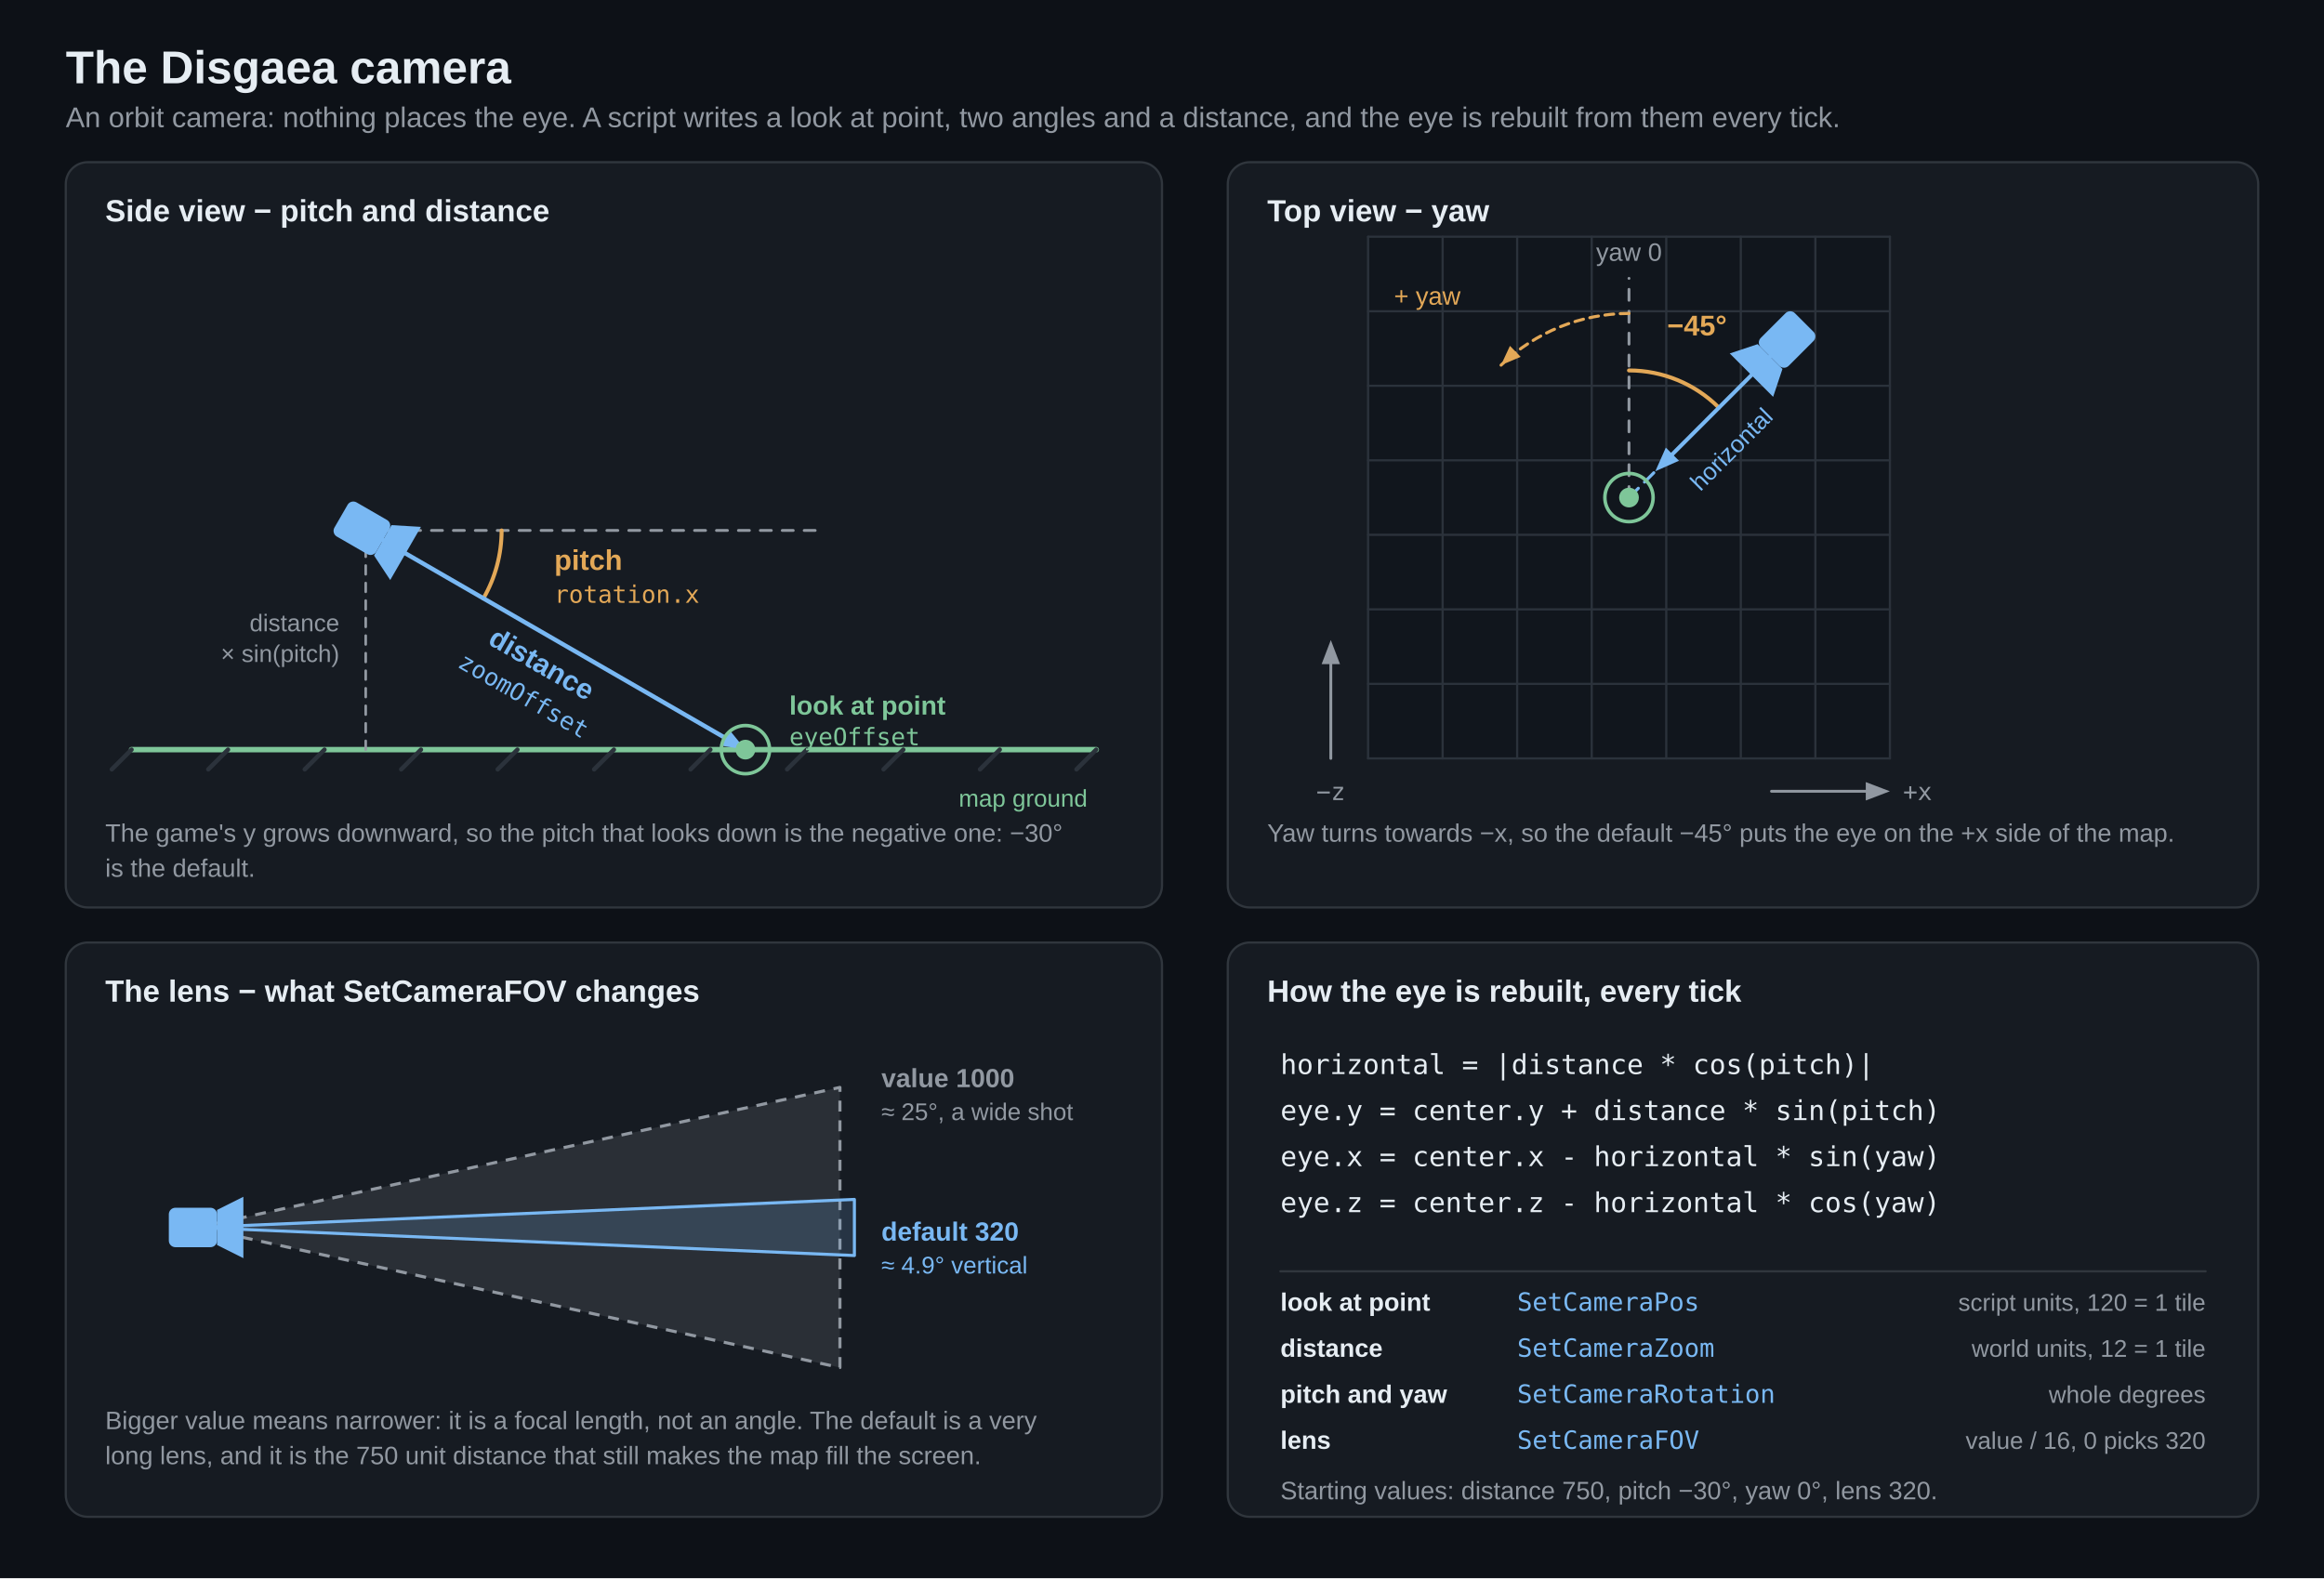
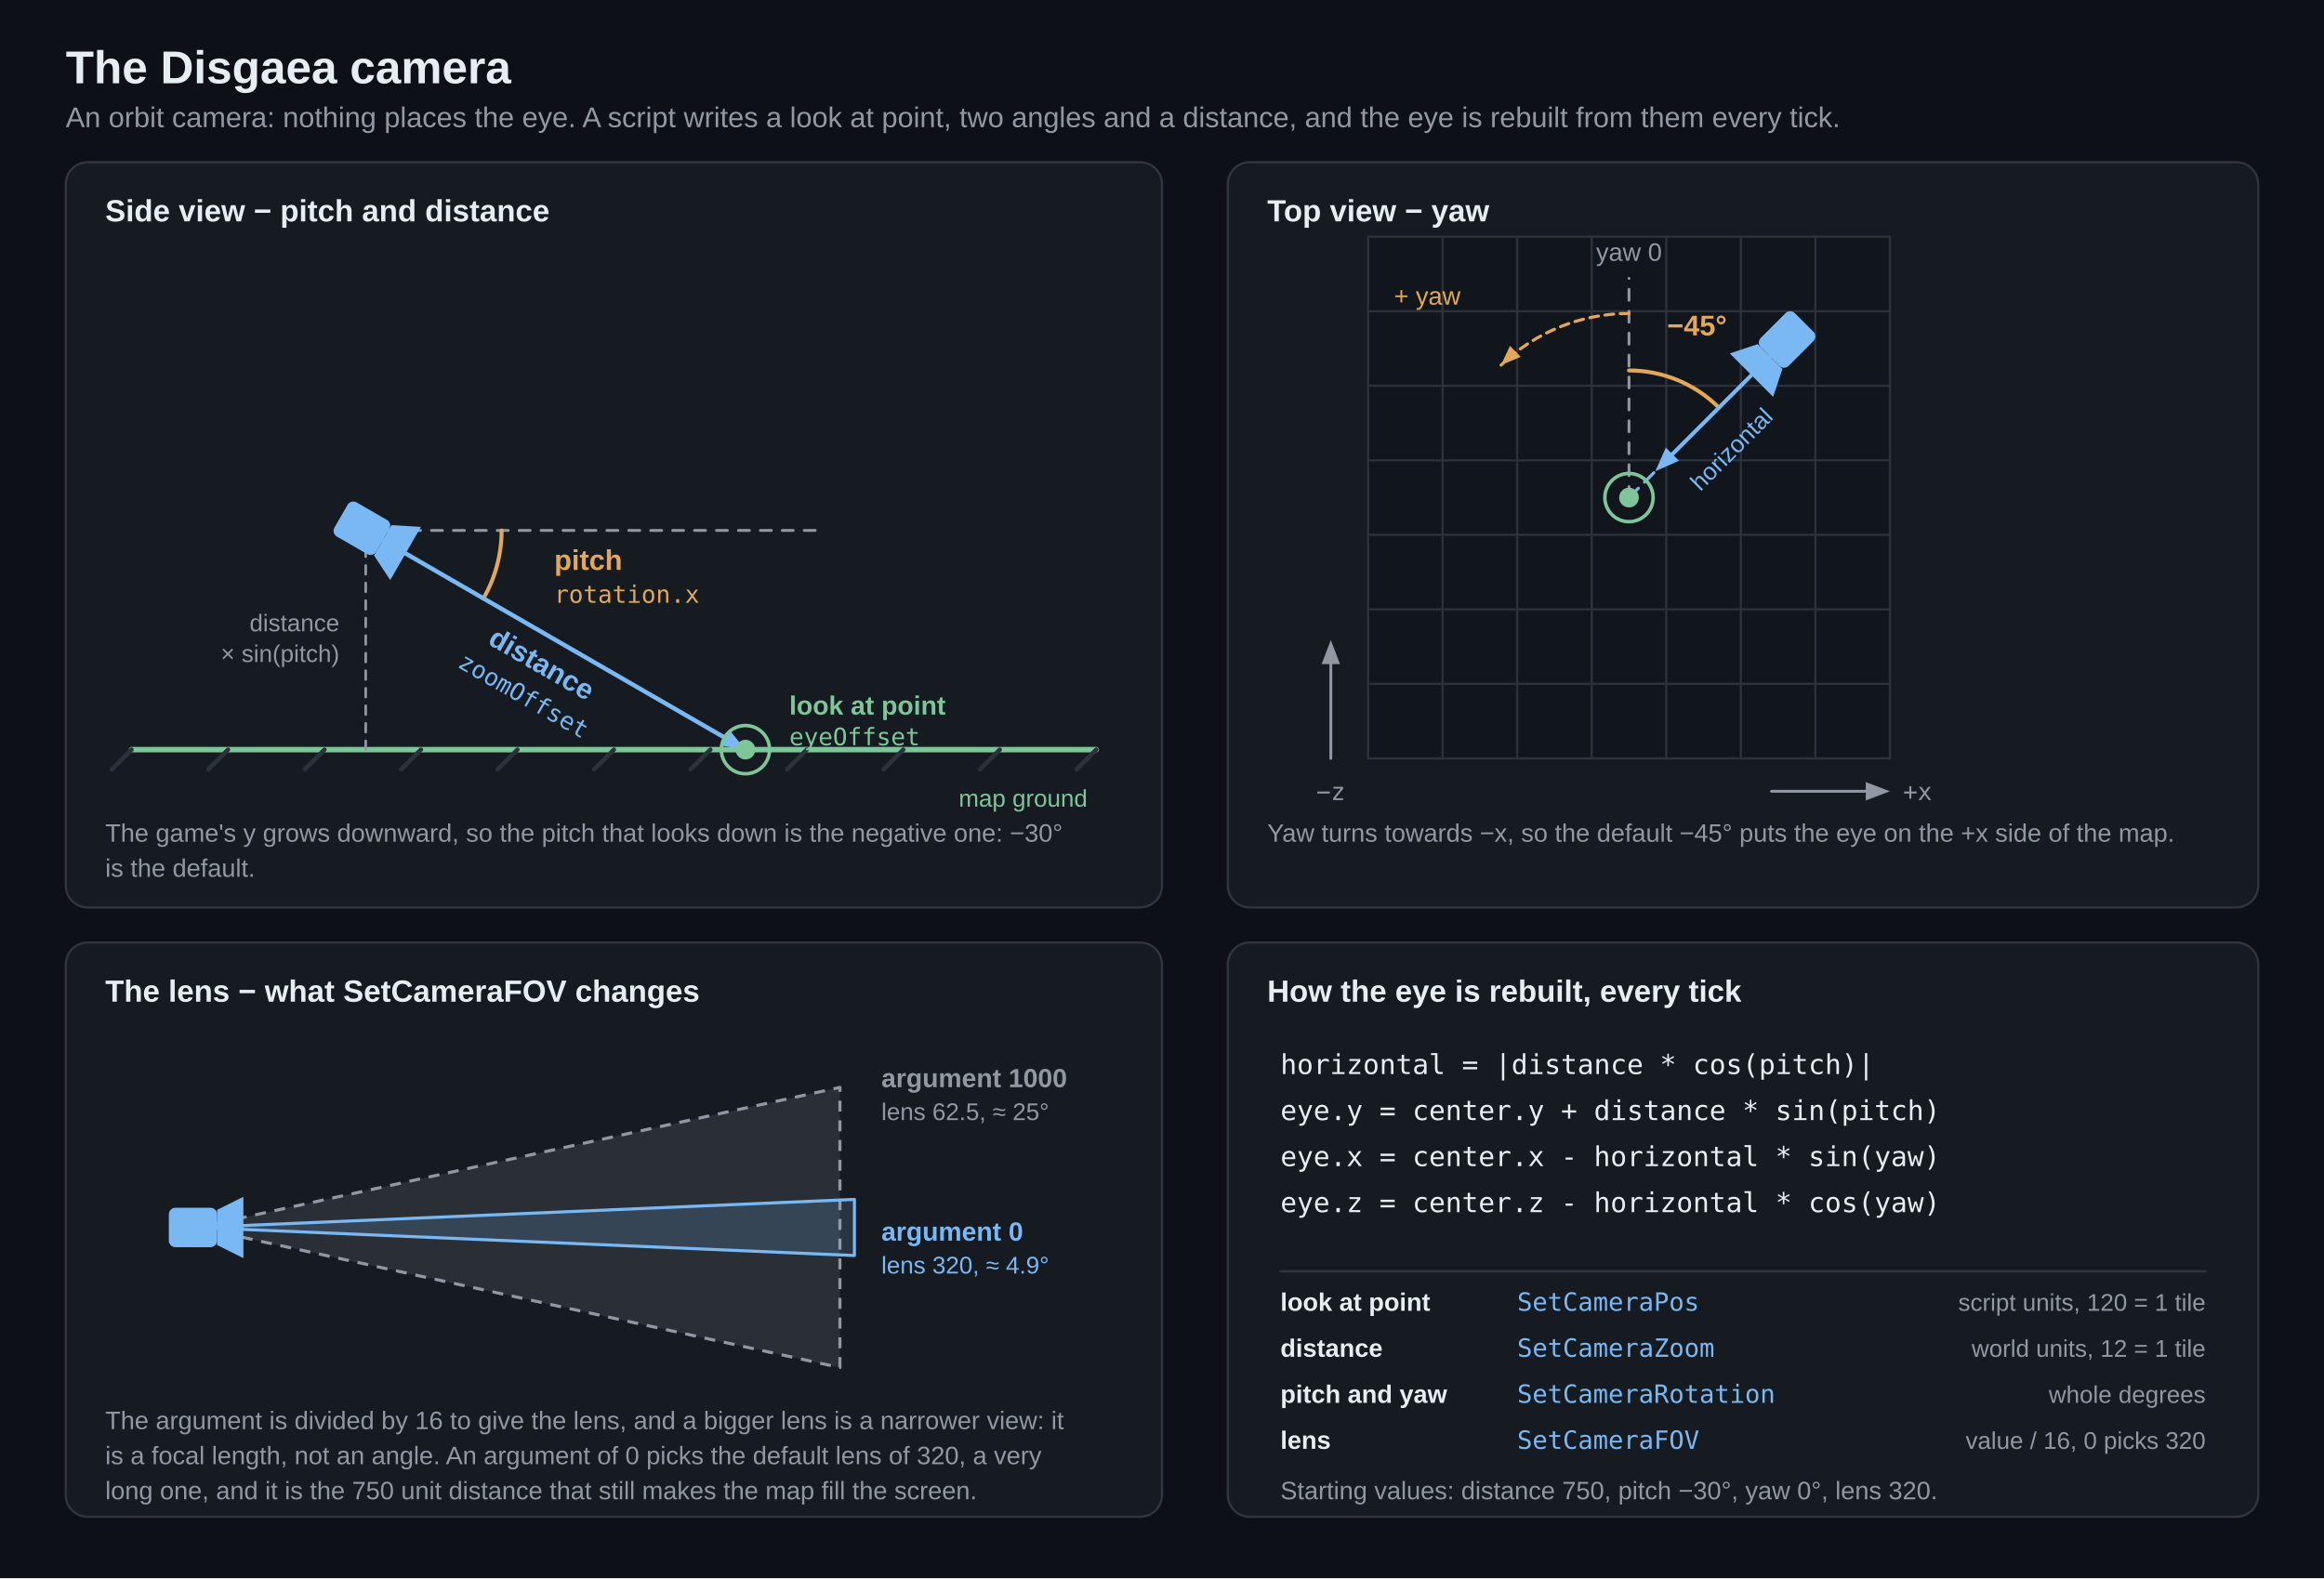
<svg xmlns="http://www.w3.org/2000/svg" width="1060" height="720" viewBox="0 0 1060 720">
  <rect width="1060" height="720" fill="#0d1117" />
  <text x="30.0" y="38.0" font-family="Segoe UI, Helvetica Neue, Arial, sans-serif" font-size="21" fill="#e6edf3" font-weight="bold" text-anchor="start">The Disgaea camera</text>
  <text x="30.0" y="58.0" font-family="Segoe UI, Helvetica Neue, Arial, sans-serif" font-size="13" fill="#9198a1" font-weight="normal" text-anchor="start">An orbit camera: nothing places the eye. A script writes a look at point, two angles and a distance, and the eye is rebuilt from them every tick.</text>
  <rect x="30.0" y="74.0" width="500.0" height="340.0" rx="10" fill="#161b22" stroke="#30363d" />
  <text x="48.0" y="101.0" font-family="Segoe UI, Helvetica Neue, Arial, sans-serif" font-size="14" fill="#e6edf3" font-weight="bold" text-anchor="start">Side view − pitch and distance</text>
  <line x1="60.0" y1="342.0" x2="500.0" y2="342.0" stroke="#7ec699" stroke-width="2.5" stroke-linecap="round" />
  <line x1="60.0" y1="342.0" x2="51.0" y2="351.0" stroke="#2b323b" stroke-width="2.0" stroke-linecap="round" />
  <line x1="104.0" y1="342.0" x2="95.0" y2="351.0" stroke="#2b323b" stroke-width="2.0" stroke-linecap="round" />
  <line x1="148.0" y1="342.0" x2="139.0" y2="351.0" stroke="#2b323b" stroke-width="2.0" stroke-linecap="round" />
  <line x1="192.0" y1="342.0" x2="183.0" y2="351.0" stroke="#2b323b" stroke-width="2.0" stroke-linecap="round" />
  <line x1="236.0" y1="342.0" x2="227.0" y2="351.0" stroke="#2b323b" stroke-width="2.0" stroke-linecap="round" />
  <line x1="280.0" y1="342.0" x2="271.0" y2="351.0" stroke="#2b323b" stroke-width="2.0" stroke-linecap="round" />
  <line x1="324.0" y1="342.0" x2="315.0" y2="351.0" stroke="#2b323b" stroke-width="2.0" stroke-linecap="round" />
  <line x1="368.0" y1="342.0" x2="359.0" y2="351.0" stroke="#2b323b" stroke-width="2.0" stroke-linecap="round" />
  <line x1="412.0" y1="342.0" x2="403.0" y2="351.0" stroke="#2b323b" stroke-width="2.0" stroke-linecap="round" />
  <line x1="456.0" y1="342.0" x2="447.0" y2="351.0" stroke="#2b323b" stroke-width="2.0" stroke-linecap="round" />
  <line x1="500.0" y1="342.0" x2="491.0" y2="351.0" stroke="#2b323b" stroke-width="2.0" stroke-linecap="round" />
  <text x="496.0" y="368.0" font-family="Segoe UI, Helvetica Neue, Arial, sans-serif" font-size="11" fill="#7ec699" font-weight="normal" text-anchor="end">map ground</text>
  <line x1="166.8" y1="242.0" x2="371.8" y2="242.0" stroke="#9198a1" stroke-width="1.3" stroke-linecap="round" stroke-dasharray="5 5" />
  <path d="M 228.79 242.00 A 62.00 62.00 0 0 1 220.49 273.00" fill="none" stroke="#e3a857" stroke-width="1.8" stroke-linecap="round" />
  <text x="252.8" y="260.0" font-family="Segoe UI, Helvetica Neue, Arial, sans-serif" font-size="13" fill="#e3a857" font-weight="bold" text-anchor="start">pitch</text>
  <text x="252.8" y="275.0" font-family="Consolas, DejaVu Sans Mono, Menlo, monospace" font-size="11" fill="#e3a857" font-weight="normal" text-anchor="start">rotation.x</text>
  <line x1="166.8" y1="242.0" x2="333.1" y2="338.0" stroke="#79b8f3" stroke-width="2.0" stroke-linecap="round" />
  <polygon points="340.0,342.0 328.4,340.1 332.6,332.9" fill="#79b8f3" />
  <text x="244.9" y="306.7" font-family="Segoe UI, Helvetica Neue, Arial, sans-serif" font-size="13" fill="#79b8f3" font-weight="bold" text-anchor="middle" transform="rotate(30.00 244.9 306.7)">distance</text>
  <text x="236.9" y="320.6" font-family="Consolas, DejaVu Sans Mono, Menlo, monospace" font-size="11" fill="#79b8f3" font-weight="normal" text-anchor="middle" transform="rotate(30.00 236.9 320.6)">zoomOffset</text>
  <line x1="166.8" y1="242.0" x2="166.8" y2="342.0" stroke="#9198a1" stroke-width="1.2" stroke-linecap="round" stroke-dasharray="4 4" />
  <line x1="160.8" y1="242.0" x2="172.8" y2="242.0" stroke="#9198a1" stroke-width="1.2" stroke-linecap="round" />
  <text x="154.8" y="288.0" font-family="Segoe UI, Helvetica Neue, Arial, sans-serif" font-size="11" fill="#9198a1" font-weight="normal" text-anchor="end">distance</text>
  <text x="154.8" y="302.0" font-family="Segoe UI, Helvetica Neue, Arial, sans-serif" font-size="11" fill="#9198a1" font-weight="normal" text-anchor="end">× sin(pitch)</text>
  <g transform="translate(166.8 242.0) rotate(30.00)">
    <rect x="-13" y="-9" width="22" height="18" rx="3" fill="#79b8f3" />
    <polygon points="9,-8 21,-14 21,14 9,8" fill="#79b8f3" />
  </g>
  <circle cx="340.0" cy="342.0" r="4.5" fill="#7ec699" />
  <circle cx="340.0" cy="342.0" r="11" fill="none" stroke="#7ec699" stroke-width="1.6" />
  <text x="360.0" y="326.0" font-family="Segoe UI, Helvetica Neue, Arial, sans-serif" font-size="12" fill="#7ec699" font-weight="bold" text-anchor="start">look at point</text>
  <text x="360.0" y="340.0" font-family="Consolas, DejaVu Sans Mono, Menlo, monospace" font-size="11" fill="#7ec699" font-weight="normal" text-anchor="start">eyeOffset</text>
  <text x="48.0" y="384.0" font-family="Segoe UI, Helvetica Neue, Arial, sans-serif" font-size="11.5" fill="#9198a1" font-weight="normal" text-anchor="start">The game's y grows downward, so the pitch that looks down is the negative one: −30°</text>
  <text x="48.0" y="400.0" font-family="Segoe UI, Helvetica Neue, Arial, sans-serif" font-size="11.5" fill="#9198a1" font-weight="normal" text-anchor="start">is the default.</text>
  <rect x="560.0" y="74.0" width="470.0" height="340.0" rx="10" fill="#161b22" stroke="#30363d" />
  <text x="578.0" y="101.0" font-family="Segoe UI, Helvetica Neue, Arial, sans-serif" font-size="14" fill="#e6edf3" font-weight="bold" text-anchor="start">Top view − yaw</text>
  <rect x="624" y="108" width="238" height="238" fill="#11161d" />
  <line x1="624.0" y1="108.0" x2="624.0" y2="346.0" stroke="#2b323b" stroke-width="1.0" stroke-linecap="round" />
  <line x1="624.0" y1="108.0" x2="862.0" y2="108.0" stroke="#2b323b" stroke-width="1.0" stroke-linecap="round" />
  <line x1="658.0" y1="108.0" x2="658.0" y2="346.0" stroke="#2b323b" stroke-width="1.0" stroke-linecap="round" />
  <line x1="624.0" y1="142.0" x2="862.0" y2="142.0" stroke="#2b323b" stroke-width="1.0" stroke-linecap="round" />
  <line x1="692.0" y1="108.0" x2="692.0" y2="346.0" stroke="#2b323b" stroke-width="1.0" stroke-linecap="round" />
  <line x1="624.0" y1="176.0" x2="862.0" y2="176.0" stroke="#2b323b" stroke-width="1.0" stroke-linecap="round" />
  <line x1="726.0" y1="108.0" x2="726.0" y2="346.0" stroke="#2b323b" stroke-width="1.0" stroke-linecap="round" />
  <line x1="624.0" y1="210.0" x2="862.0" y2="210.0" stroke="#2b323b" stroke-width="1.0" stroke-linecap="round" />
  <line x1="760.0" y1="108.0" x2="760.0" y2="346.0" stroke="#2b323b" stroke-width="1.0" stroke-linecap="round" />
  <line x1="624.0" y1="244.0" x2="862.0" y2="244.0" stroke="#2b323b" stroke-width="1.0" stroke-linecap="round" />
  <line x1="794.0" y1="108.0" x2="794.0" y2="346.0" stroke="#2b323b" stroke-width="1.0" stroke-linecap="round" />
  <line x1="624.0" y1="278.0" x2="862.0" y2="278.0" stroke="#2b323b" stroke-width="1.0" stroke-linecap="round" />
  <line x1="828.0" y1="108.0" x2="828.0" y2="346.0" stroke="#2b323b" stroke-width="1.0" stroke-linecap="round" />
  <line x1="624.0" y1="312.0" x2="862.0" y2="312.0" stroke="#2b323b" stroke-width="1.0" stroke-linecap="round" />
  <line x1="862.0" y1="108.0" x2="862.0" y2="346.0" stroke="#2b323b" stroke-width="1.0" stroke-linecap="round" />
  <line x1="624.0" y1="346.0" x2="862.0" y2="346.0" stroke="#2b323b" stroke-width="1.0" stroke-linecap="round" />
  <line x1="743.0" y1="227.0" x2="743.0" y2="127.0" stroke="#9198a1" stroke-width="1.3" stroke-linecap="round" stroke-dasharray="5 5" />
  <text x="743.0" y="119.0" font-family="Segoe UI, Helvetica Neue, Arial, sans-serif" font-size="11.5" fill="#9198a1" font-weight="normal" text-anchor="middle">yaw 0</text>
  <path d="M 743.00 169.00 A 58.00 58.00 0 0 1 784.01 185.99" fill="none" stroke="#e3a857" stroke-width="1.8" stroke-linecap="round" />
  <text x="774.0" y="153.0" font-family="Segoe UI, Helvetica Neue, Arial, sans-serif" font-size="13" fill="#e3a857" font-weight="bold" text-anchor="middle">−45°</text>
  <path d="M 743.00 143.00 A 84.00 84.00 0 0 0 684.65 166.58" fill="none" stroke="#e3a857" stroke-width="1.4" stroke-linecap="round" stroke-dasharray="4 3" />
  <polygon points="684.6,166.6 688.7,157.8 693.6,162.8" fill="#e3a857" />
  <text x="651.0" y="139.0" font-family="Segoe UI, Helvetica Neue, Arial, sans-serif" font-size="11.5" fill="#e3a857" font-weight="normal" text-anchor="middle">+ yaw</text>
  <line x1="743.0" y1="227.0" x2="813.7" y2="156.3" stroke="#79b8f3" stroke-width="1.4" stroke-linecap="round" stroke-dasharray="6 4" />
  <text x="792.4" y="207.6" font-family="Segoe UI, Helvetica Neue, Arial, sans-serif" font-size="11" fill="#79b8f3" font-weight="normal" text-anchor="middle" transform="rotate(-45.00 792.4 207.6)">horizontal</text>
  <line x1="813.7" y1="156.3" x2="760.7" y2="209.3" stroke="#79b8f3" stroke-width="1.8" stroke-linecap="round" />
  <polygon points="755.0,215.0 759.8,204.2 765.8,210.2" fill="#79b8f3" />
  <g transform="translate(813.7 156.3) rotate(135.00)">
    <rect x="-13" y="-9" width="22" height="18" rx="3" fill="#79b8f3" />
    <polygon points="9,-8 21,-14 21,14 9,8" fill="#79b8f3" />
  </g>
  <circle cx="743.0" cy="227.0" r="4.5" fill="#7ec699" />
  <circle cx="743.0" cy="227.0" r="11" fill="none" stroke="#7ec699" stroke-width="1.6" />
  <line x1="808.0" y1="361.0" x2="854.0" y2="361.0" stroke="#9198a1" stroke-width="1.3" stroke-linecap="round" />
  <polygon points="862.0,361.0 851.0,365.2 851.0,356.8" fill="#9198a1" />
  <text x="868.0" y="365.0" font-family="Consolas, DejaVu Sans Mono, Menlo, monospace" font-size="11" fill="#9198a1" font-weight="normal" text-anchor="start">+x</text>
  <line x1="607.0" y1="346.0" x2="607.0" y2="300.0" stroke="#9198a1" stroke-width="1.3" stroke-linecap="round" />
  <polygon points="607.0,292.0 611.2,303.0 602.8,303.0" fill="#9198a1" />
  <text x="607.0" y="365.0" font-family="Consolas, DejaVu Sans Mono, Menlo, monospace" font-size="11" fill="#9198a1" font-weight="normal" text-anchor="middle">−z</text>
  <text x="578.0" y="384.0" font-family="Segoe UI, Helvetica Neue, Arial, sans-serif" font-size="11.5" fill="#9198a1" font-weight="normal" text-anchor="start">Yaw turns towards −x, so the default −45° puts the eye on the +x side of the map.</text>
  <rect x="30.0" y="430.0" width="500.0" height="262.0" rx="10" fill="#161b22" stroke="#30363d" />
  <text x="48.0" y="457.0" font-family="Segoe UI, Helvetica Neue, Arial, sans-serif" font-size="14" fill="#e6edf3" font-weight="bold" text-anchor="start">The lens − what SetCameraFOV changes</text>
  <polygon points="90.0,560.0 383.1,496.1 383.1,623.9" fill="#9198a1" fill-opacity="0.16" stroke="#9198a1" stroke-width="1.4" stroke-linejoin="round" stroke-dasharray="5 4" />
  <polygon points="90.0,560.0 389.7,547.2 389.7,572.8" fill="#79b8f3" fill-opacity="0.16" stroke="#79b8f3" stroke-width="1.4" stroke-linejoin="round" />
  <g transform="translate(90.0 560.0) rotate(0.00)">
    <rect x="-13" y="-9" width="22" height="18" rx="3" fill="#79b8f3" />
    <polygon points="9,-8 21,-14 21,14 9,8" fill="#79b8f3" />
  </g>
-   <text x="402.0" y="496.0" font-family="Segoe UI, Helvetica Neue, Arial, sans-serif" font-size="12" fill="#9198a1" font-weight="bold" text-anchor="start">value 1000</text>
-   <text x="402.0" y="511.0" font-family="Segoe UI, Helvetica Neue, Arial, sans-serif" font-size="11" fill="#9198a1" font-weight="normal" text-anchor="start">≈ 25°, a wide shot</text>
-   <text x="402.0" y="566.0" font-family="Segoe UI, Helvetica Neue, Arial, sans-serif" font-size="12" fill="#79b8f3" font-weight="bold" text-anchor="start">default 320</text>
-   <text x="402.0" y="581.0" font-family="Segoe UI, Helvetica Neue, Arial, sans-serif" font-size="11" fill="#79b8f3" font-weight="normal" text-anchor="start">≈ 4.9° vertical</text>
-   <text x="48.0" y="652.0" font-family="Segoe UI, Helvetica Neue, Arial, sans-serif" font-size="11.5" fill="#9198a1" font-weight="normal" text-anchor="start">Bigger value means narrower: it is a focal length, not an angle. The default is a very</text>
-   <text x="48.0" y="668.0" font-family="Segoe UI, Helvetica Neue, Arial, sans-serif" font-size="11.5" fill="#9198a1" font-weight="normal" text-anchor="start">long lens, and it is the 750 unit distance that still makes the map fill the screen.</text>
+   <text x="402.0" y="496.0" font-family="Segoe UI, Helvetica Neue, Arial, sans-serif" font-size="12" fill="#9198a1" font-weight="bold" text-anchor="start">argument 1000</text>
+   <text x="402.0" y="511.0" font-family="Segoe UI, Helvetica Neue, Arial, sans-serif" font-size="11" fill="#9198a1" font-weight="normal" text-anchor="start">lens 62.5, ≈ 25°</text>
+   <text x="402.0" y="566.0" font-family="Segoe UI, Helvetica Neue, Arial, sans-serif" font-size="12" fill="#79b8f3" font-weight="bold" text-anchor="start">argument 0</text>
+   <text x="402.0" y="581.0" font-family="Segoe UI, Helvetica Neue, Arial, sans-serif" font-size="11" fill="#79b8f3" font-weight="normal" text-anchor="start">lens 320, ≈ 4.9°</text>
+   <text x="48.0" y="652.0" font-family="Segoe UI, Helvetica Neue, Arial, sans-serif" font-size="11.5" fill="#9198a1" font-weight="normal" text-anchor="start">The argument is divided by 16 to give the lens, and a bigger lens is a narrower view: it</text>
+   <text x="48.0" y="668.0" font-family="Segoe UI, Helvetica Neue, Arial, sans-serif" font-size="11.5" fill="#9198a1" font-weight="normal" text-anchor="start">is a focal length, not an angle. An argument of 0 picks the default lens of 320, a very</text>
+   <text x="48.0" y="684.0" font-family="Segoe UI, Helvetica Neue, Arial, sans-serif" font-size="11.5" fill="#9198a1" font-weight="normal" text-anchor="start">long one, and it is the 750 unit distance that still makes the map fill the screen.</text>
  <rect x="560.0" y="430.0" width="470.0" height="262.0" rx="10" fill="#161b22" stroke="#30363d" />
  <text x="578.0" y="457.0" font-family="Segoe UI, Helvetica Neue, Arial, sans-serif" font-size="14" fill="#e6edf3" font-weight="bold" text-anchor="start">How the eye is rebuilt, every tick</text>
  <text x="584.0" y="490.0" font-family="Consolas, DejaVu Sans Mono, Menlo, monospace" font-size="12.5" fill="#e6edf3" font-weight="normal" text-anchor="start">horizontal = |distance * cos(pitch)|</text>
  <text x="584.0" y="511.0" font-family="Consolas, DejaVu Sans Mono, Menlo, monospace" font-size="12.5" fill="#e6edf3" font-weight="normal" text-anchor="start">eye.y = center.y + distance * sin(pitch)</text>
  <text x="584.0" y="532.0" font-family="Consolas, DejaVu Sans Mono, Menlo, monospace" font-size="12.5" fill="#e6edf3" font-weight="normal" text-anchor="start">eye.x = center.x - horizontal * sin(yaw)</text>
  <text x="584.0" y="553.0" font-family="Consolas, DejaVu Sans Mono, Menlo, monospace" font-size="12.5" fill="#e6edf3" font-weight="normal" text-anchor="start">eye.z = center.z - horizontal * cos(yaw)</text>
  <line x1="584.0" y1="580.0" x2="1006.0" y2="580.0" stroke="#30363d" stroke-width="1.0" stroke-linecap="round" />
  <text x="584.0" y="598.0" font-family="Segoe UI, Helvetica Neue, Arial, sans-serif" font-size="11.5" fill="#e6edf3" font-weight="bold" text-anchor="start">look at point</text>
  <text x="692.0" y="598.0" font-family="Consolas, DejaVu Sans Mono, Menlo, monospace" font-size="11.5" fill="#79b8f3" font-weight="normal" text-anchor="start">SetCameraPos</text>
  <text x="1006.0" y="598.0" font-family="Segoe UI, Helvetica Neue, Arial, sans-serif" font-size="11" fill="#9198a1" font-weight="normal" text-anchor="end">script units, 120 = 1 tile</text>
  <text x="584.0" y="619.0" font-family="Segoe UI, Helvetica Neue, Arial, sans-serif" font-size="11.5" fill="#e6edf3" font-weight="bold" text-anchor="start">distance</text>
  <text x="692.0" y="619.0" font-family="Consolas, DejaVu Sans Mono, Menlo, monospace" font-size="11.5" fill="#79b8f3" font-weight="normal" text-anchor="start">SetCameraZoom</text>
  <text x="1006.0" y="619.0" font-family="Segoe UI, Helvetica Neue, Arial, sans-serif" font-size="11" fill="#9198a1" font-weight="normal" text-anchor="end">world units, 12 = 1 tile</text>
  <text x="584.0" y="640.0" font-family="Segoe UI, Helvetica Neue, Arial, sans-serif" font-size="11.5" fill="#e6edf3" font-weight="bold" text-anchor="start">pitch and yaw</text>
  <text x="692.0" y="640.0" font-family="Consolas, DejaVu Sans Mono, Menlo, monospace" font-size="11.5" fill="#79b8f3" font-weight="normal" text-anchor="start">SetCameraRotation</text>
  <text x="1006.0" y="640.0" font-family="Segoe UI, Helvetica Neue, Arial, sans-serif" font-size="11" fill="#9198a1" font-weight="normal" text-anchor="end">whole degrees</text>
  <text x="584.0" y="661.0" font-family="Segoe UI, Helvetica Neue, Arial, sans-serif" font-size="11.5" fill="#e6edf3" font-weight="bold" text-anchor="start">lens</text>
  <text x="692.0" y="661.0" font-family="Consolas, DejaVu Sans Mono, Menlo, monospace" font-size="11.5" fill="#79b8f3" font-weight="normal" text-anchor="start">SetCameraFOV</text>
  <text x="1006.0" y="661.0" font-family="Segoe UI, Helvetica Neue, Arial, sans-serif" font-size="11" fill="#9198a1" font-weight="normal" text-anchor="end">value / 16, 0 picks 320</text>
  <text x="584.0" y="684.0" font-family="Segoe UI, Helvetica Neue, Arial, sans-serif" font-size="11.5" fill="#9198a1" font-weight="normal" text-anchor="start">Starting values: distance 750, pitch −30°, yaw 0°, lens 320.</text>
</svg>
